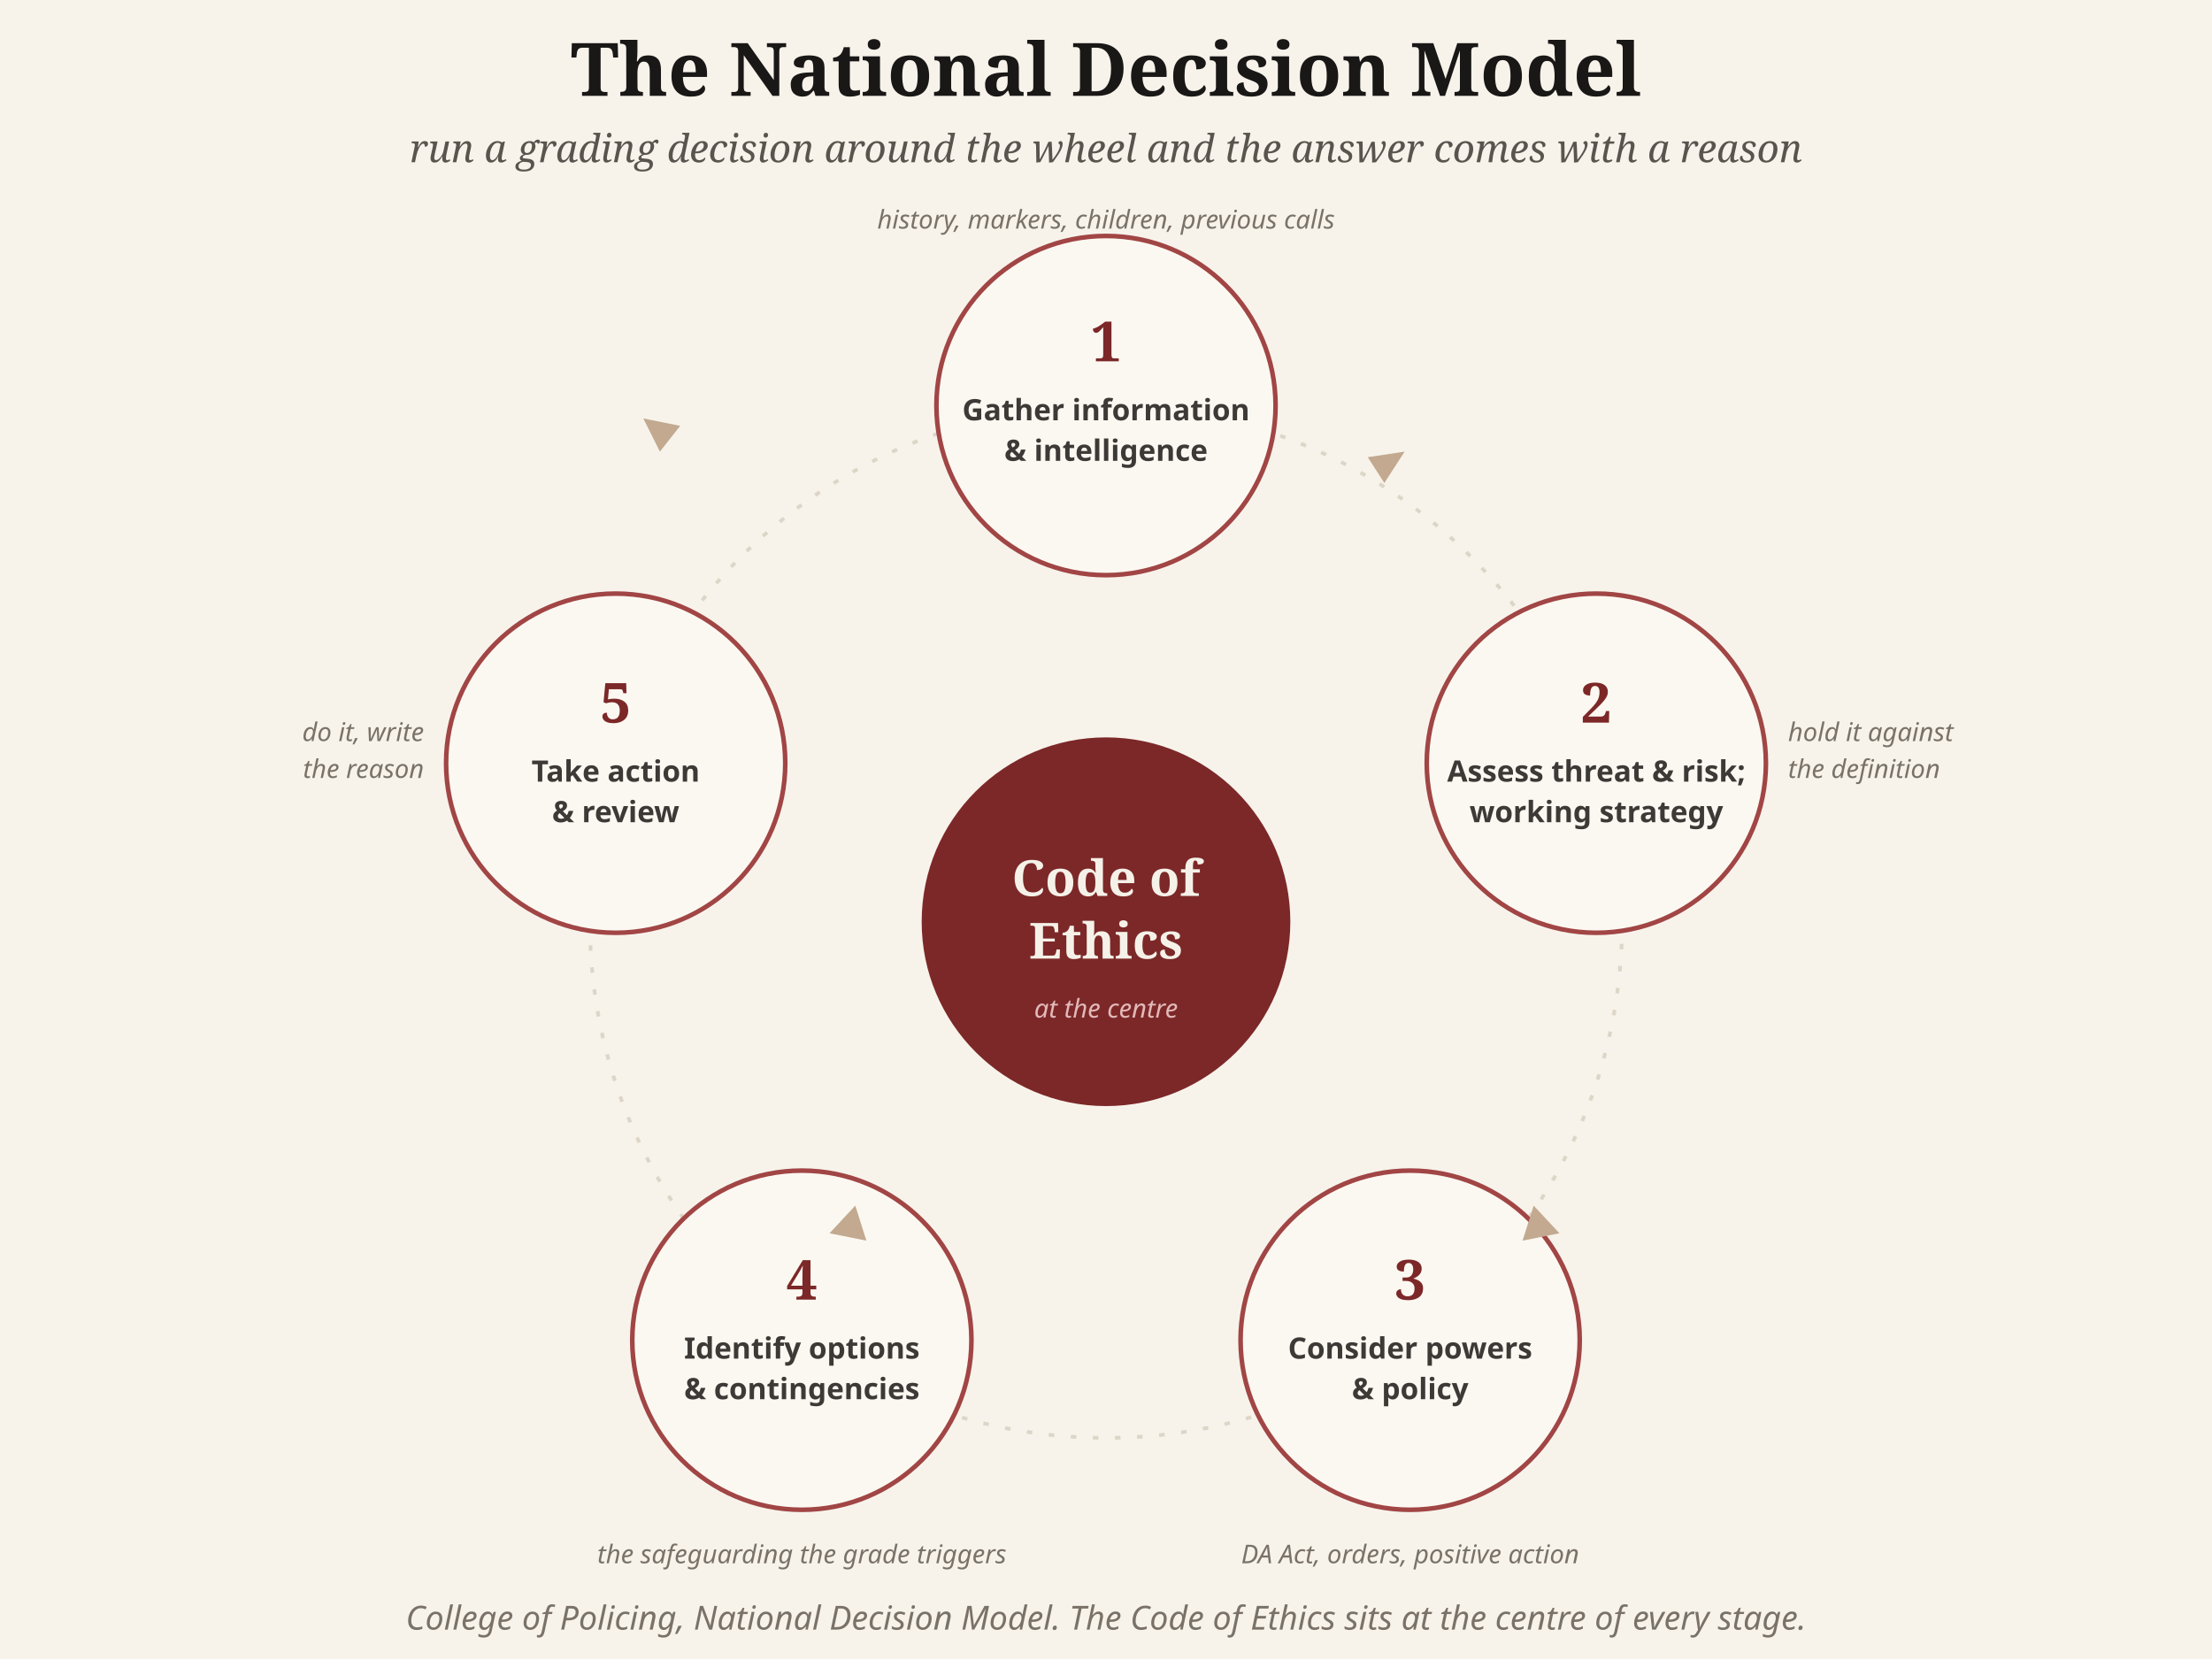
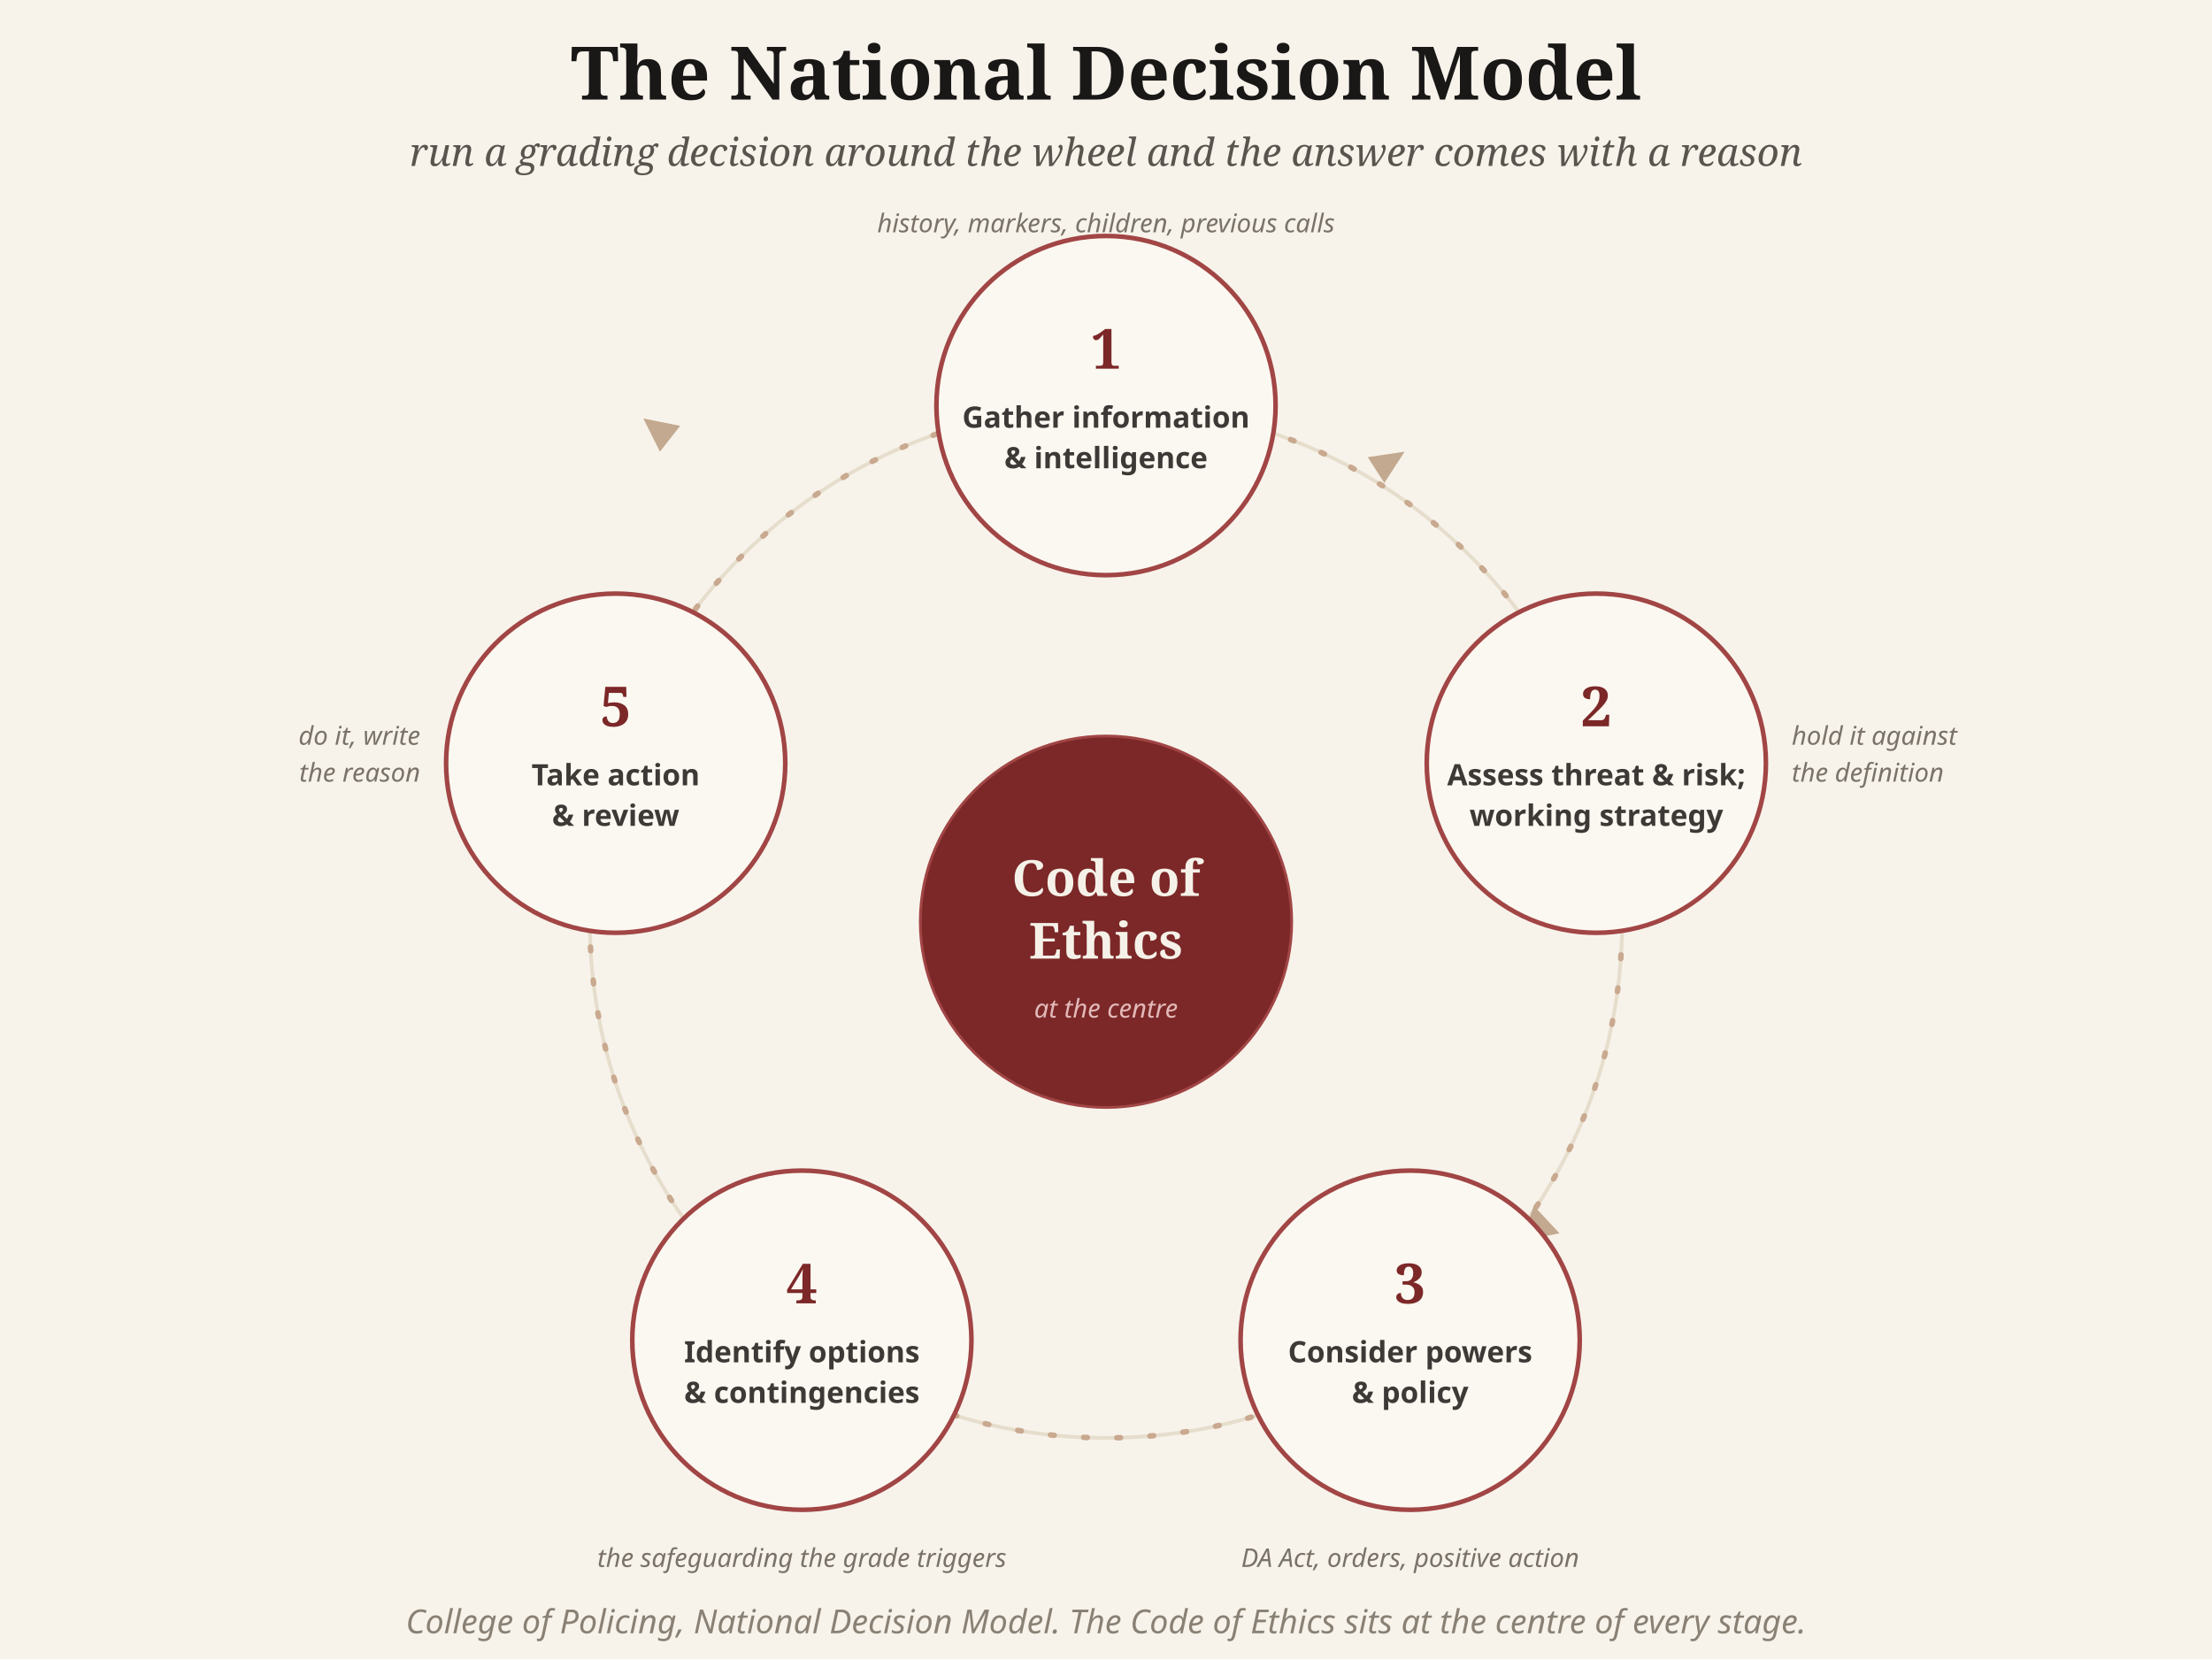
- <svg xmlns="http://www.w3.org/2000/svg" viewBox="0 0 1200 900" width="1200" height="900" role="img" aria-label="The National Decision Model as five stages in a ring around a central Code of Ethics, applied to a domestic abuse grading decision. One: gather information and intelligence. Two: assess threat and risk and develop a working strategy. Three: consider powers and policy. Four: identify options and contingencies. Five: take action and review what happened.">
+ <svg xmlns="http://www.w3.org/2000/svg" viewBox="0 0 1200 900" width="1200" height="900" role="img" aria-label="The National Decision Model as five stages in a ring around a central Code of Ethics, applied to a domestic abuse grading decision. Stage one, at the top: gather information and intelligence — history, markers, children, previous calls. Stage two, upper right: assess threat and risk and develop a working strategy — hold it against the definition. Stage three, lower right: consider powers and policy — the Domestic Abuse Act, orders, positive action. Stage four, lower left: identify options and contingencies — the safeguarding the grade triggers. Stage five, upper left: take action and review — do it, and write the reason. The flow runs clockwise, with the Code of Ethics at the centre of every stage.">
+   <defs>
+     <style>
+       .fig { font-family: 'DM Sans', system-ui, sans-serif; }
+       .serif { font-family: Fraunces, Georgia, serif; }
+       .bodyserif { font-family: 'Source Serif 4', Georgia, serif; }
+       .spin { transform-box: view-box; transform-origin: 600px 500px; }
+       .ringrot { animation: spin 48s linear infinite; }
+       .flowdot { animation: spin 20s linear infinite; }
+       @keyframes spin { to { transform: rotate(360deg); } }
+       .glow { opacity: 0; animation: nodepulse 12.5s ease-in-out infinite; }
+       @keyframes nodepulse {
+         0% { opacity: 0; } 3% { opacity: .85; } 15% { opacity: .85; } 20% { opacity: 0; } 100% { opacity: 0; }
+       }
+       .cpulse { transform-box: fill-box; transform-origin: center; animation: cpulse 3.4s ease-in-out infinite; }
+       @keyframes cpulse {
+         0%,100% { transform: scale(1); opacity: .5; }
+         50% { transform: scale(1.14); opacity: 0; }
+       }
+       @media (prefers-reduced-motion: reduce) {
+         .ringrot,.flowdot,.cpulse { animation: none !important; }
+         .glow { animation: none; opacity: 0; }
+       }
+     </style>
+   </defs>
  <rect width="1200" height="900" fill="#f7f3eb" />
-   <text x="600" y="52" fill="#1a1817" font-family="Fraunces, Georgia, serif" font-size="40" font-weight="600" text-anchor="middle">The National Decision Model</text>
-   <text x="600" y="88" fill="#5a544e" font-family="'Source Serif 4', Georgia, serif" font-size="21" font-style="italic" text-anchor="middle">run a grading decision around the wheel and the answer comes with a reason</text>
-   <circle cx="600" cy="500" r="280" fill="none" stroke="#ddd6c8" stroke-width="2" stroke-dasharray="3 9" />
-   <circle cx="600" cy="500" r="100" fill="#7c2828" />
-   <text x="600" y="486" fill="#f5f1e8" font-family="Fraunces, Georgia, serif" font-size="27" font-weight="600" text-anchor="middle">Code of</text>
-   <text x="600" y="520" fill="#f5f1e8" font-family="Fraunces, Georgia, serif" font-size="27" font-weight="600" text-anchor="middle">Ethics</text>
-   <text x="600" y="552" fill="#e3b9b9" font-family="'DM Sans', system-ui, sans-serif" font-size="14" font-style="italic" text-anchor="middle">at the centre</text>
-   <g font-family="'DM Sans', system-ui, sans-serif" text-anchor="middle">
-     <circle cx="600" cy="220" r="92" fill="#fbf8f1" stroke="#a14545" stroke-width="2.5" />
-     <text x="600" y="196" fill="#7c2828" font-family="Fraunces, Georgia, serif" font-size="30" font-weight="700">1</text>
-     <text x="600" y="228" fill="#3d3936" font-size="16" font-weight="600">Gather information</text>
-     <text x="600" y="250" fill="#3d3936" font-size="16" font-weight="600">&amp; intelligence</text>
-     <text x="600" y="124" fill="#7a7268" font-size="14" font-style="italic">history, markers, children, previous calls</text>
-     <circle cx="866" cy="414" r="92" fill="#fbf8f1" stroke="#a14545" stroke-width="2.5" />
-     <text x="866" y="392" fill="#7c2828" font-family="Fraunces, Georgia, serif" font-size="30" font-weight="700">2</text>
-     <text x="866" y="424" fill="#3d3936" font-size="16" font-weight="600">Assess threat &amp; risk;</text>
-     <text x="866" y="446" fill="#3d3936" font-size="16" font-weight="600">working strategy</text>
-     <text x="970" y="402" fill="#7a7268" font-size="14" font-style="italic" text-anchor="start">hold it against</text>
-     <text x="970" y="422" fill="#7a7268" font-size="14" font-style="italic" text-anchor="start">the definition</text>
-     <circle cx="765" cy="727" r="92" fill="#fbf8f1" stroke="#a14545" stroke-width="2.5" />
-     <text x="765" y="705" fill="#7c2828" font-family="Fraunces, Georgia, serif" font-size="30" font-weight="700">3</text>
-     <text x="765" y="737" fill="#3d3936" font-size="16" font-weight="600">Consider powers</text>
-     <text x="765" y="759" fill="#3d3936" font-size="16" font-weight="600">&amp; policy</text>
-     <text x="765" y="848" fill="#7a7268" font-size="14" font-style="italic">DA Act, orders, positive action</text>
-     <circle cx="435" cy="727" r="92" fill="#fbf8f1" stroke="#a14545" stroke-width="2.5" />
-     <text x="435" y="705" fill="#7c2828" font-family="Fraunces, Georgia, serif" font-size="30" font-weight="700">4</text>
-     <text x="435" y="737" fill="#3d3936" font-size="16" font-weight="600">Identify options</text>
-     <text x="435" y="759" fill="#3d3936" font-size="16" font-weight="600">&amp; contingencies</text>
-     <text x="435" y="848" fill="#7a7268" font-size="14" font-style="italic">the safeguarding the grade triggers</text>
-     <circle cx="334" cy="414" r="92" fill="#fbf8f1" stroke="#a14545" stroke-width="2.5" />
-     <text x="334" y="392" fill="#7c2828" font-family="Fraunces, Georgia, serif" font-size="30" font-weight="700">5</text>
-     <text x="334" y="424" fill="#3d3936" font-size="16" font-weight="600">Take action</text>
-     <text x="334" y="446" fill="#3d3936" font-size="16" font-weight="600">&amp; review</text>
-     <text x="230" y="402" fill="#7a7268" font-size="14" font-style="italic" text-anchor="end">do it, write</text>
-     <text x="230" y="422" fill="#7a7268" font-size="14" font-style="italic" text-anchor="end">the reason</text>
-   </g>
+   <text x="600" y="54" class="serif" fill="#1a1817" font-size="40" font-weight="600" text-anchor="middle">The National Decision Model</text>
+   <text x="600" y="90" class="bodyserif" fill="#5a544e" font-size="21" font-style="italic" text-anchor="middle">run a grading decision around the wheel and the answer comes with a reason</text>
+   <circle cx="600" cy="500" r="280" fill="none" stroke="#e6ddcc" stroke-width="2" />
+   <circle class="spin ringrot" cx="600" cy="500" r="280" fill="none" stroke="#c9a98f" stroke-width="3" stroke-dasharray="2 16" stroke-linecap="round" />
  <g fill="#c2a98f">
    <path d="M 742 248 l 20 -3 l -11 17 z" />
    <path d="M 832 654 l 14 15 l -20 4 z" />
    <path d="M 470 673 l -20 -4 l 14 -15 z" />
    <path d="M 358 245 l -9 -18 l 20 4 z" />
  </g>
-   <text x="600" y="884" fill="#7a7268" font-family="'DM Sans', system-ui, sans-serif" font-size="18" font-style="italic" text-anchor="middle">College of Policing, National Decision Model. The Code of Ethics sits at the centre of every stage.</text>
+   <g class="spin flowdot">
+     <circle cx="600" cy="220" r="16" fill="#a14545" fill-opacity="0.28" />
+     <circle cx="600" cy="220" r="8" fill="#a14545" />
+   </g>
+   <circle class="cpulse" cx="600" cy="500" r="100" fill="none" stroke="#a14545" stroke-width="3" />
+   <circle cx="600" cy="500" r="100" fill="#7c2828" />
+   <text x="600" y="486" class="serif" fill="#f5f1e8" font-size="27" font-weight="600" text-anchor="middle">Code of</text>
+   <text x="600" y="520" class="serif" fill="#f5f1e8" font-size="27" font-weight="600" text-anchor="middle">Ethics</text>
+   <text x="600" y="552" class="fig" fill="#e3b9b9" font-size="14" font-style="italic" text-anchor="middle">at the centre</text>
+   <g class="fig" text-anchor="middle">
+     <circle class="glow" style="animation-delay:0s" cx="600" cy="220" r="100" fill="none" stroke="#a14545" stroke-width="6" />
+     <circle cx="600" cy="220" r="92" fill="#fbf8f1" stroke="#a14545" stroke-width="2.5" />
+     <text x="600" y="200" class="serif" fill="#7c2828" font-size="30" font-weight="700">1</text>
+     <text x="600" y="232" fill="#3d3936" font-size="16" font-weight="600">Gather information</text>
+     <text x="600" y="254" fill="#3d3936" font-size="16" font-weight="600">&amp; intelligence</text>
+     <text x="600" y="126" fill="#7a7268" font-size="14" font-style="italic">history, markers, children, previous calls</text>
+     <circle class="glow" style="animation-delay:2.5s" cx="866" cy="414" r="100" fill="none" stroke="#a14545" stroke-width="6" />
+     <circle cx="866" cy="414" r="92" fill="#fbf8f1" stroke="#a14545" stroke-width="2.5" />
+     <text x="866" y="394" class="serif" fill="#7c2828" font-size="30" font-weight="700">2</text>
+     <text x="866" y="426" fill="#3d3936" font-size="16" font-weight="600">Assess threat &amp; risk;</text>
+     <text x="866" y="448" fill="#3d3936" font-size="16" font-weight="600">working strategy</text>
+     <text x="972" y="404" fill="#7a7268" font-size="14" font-style="italic" text-anchor="start">hold it against</text>
+     <text x="972" y="424" fill="#7a7268" font-size="14" font-style="italic" text-anchor="start">the definition</text>
+     <circle class="glow" style="animation-delay:5s" cx="765" cy="727" r="100" fill="none" stroke="#a14545" stroke-width="6" />
+     <circle cx="765" cy="727" r="92" fill="#fbf8f1" stroke="#a14545" stroke-width="2.5" />
+     <text x="765" y="707" class="serif" fill="#7c2828" font-size="30" font-weight="700">3</text>
+     <text x="765" y="739" fill="#3d3936" font-size="16" font-weight="600">Consider powers</text>
+     <text x="765" y="761" fill="#3d3936" font-size="16" font-weight="600">&amp; policy</text>
+     <text x="765" y="850" fill="#7a7268" font-size="14" font-style="italic">DA Act, orders, positive action</text>
+     <circle class="glow" style="animation-delay:7.5s" cx="435" cy="727" r="100" fill="none" stroke="#a14545" stroke-width="6" />
+     <circle cx="435" cy="727" r="92" fill="#fbf8f1" stroke="#a14545" stroke-width="2.5" />
+     <text x="435" y="707" class="serif" fill="#7c2828" font-size="30" font-weight="700">4</text>
+     <text x="435" y="739" fill="#3d3936" font-size="16" font-weight="600">Identify options</text>
+     <text x="435" y="761" fill="#3d3936" font-size="16" font-weight="600">&amp; contingencies</text>
+     <text x="435" y="850" fill="#7a7268" font-size="14" font-style="italic">the safeguarding the grade triggers</text>
+     <circle class="glow" style="animation-delay:10s" cx="334" cy="414" r="100" fill="none" stroke="#a14545" stroke-width="6" />
+     <circle cx="334" cy="414" r="92" fill="#fbf8f1" stroke="#a14545" stroke-width="2.5" />
+     <text x="334" y="394" class="serif" fill="#7c2828" font-size="30" font-weight="700">5</text>
+     <text x="334" y="426" fill="#3d3936" font-size="16" font-weight="600">Take action</text>
+     <text x="334" y="448" fill="#3d3936" font-size="16" font-weight="600">&amp; review</text>
+     <text x="228" y="404" fill="#7a7268" font-size="14" font-style="italic" text-anchor="end">do it, write</text>
+     <text x="228" y="424" fill="#7a7268" font-size="14" font-style="italic" text-anchor="end">the reason</text>
+   </g>
+   <text x="600" y="886" class="fig" fill="#8a8175" font-size="18" font-style="italic" text-anchor="middle">College of Policing, National Decision Model. The Code of Ethics sits at the centre of every stage.</text>
</svg>
